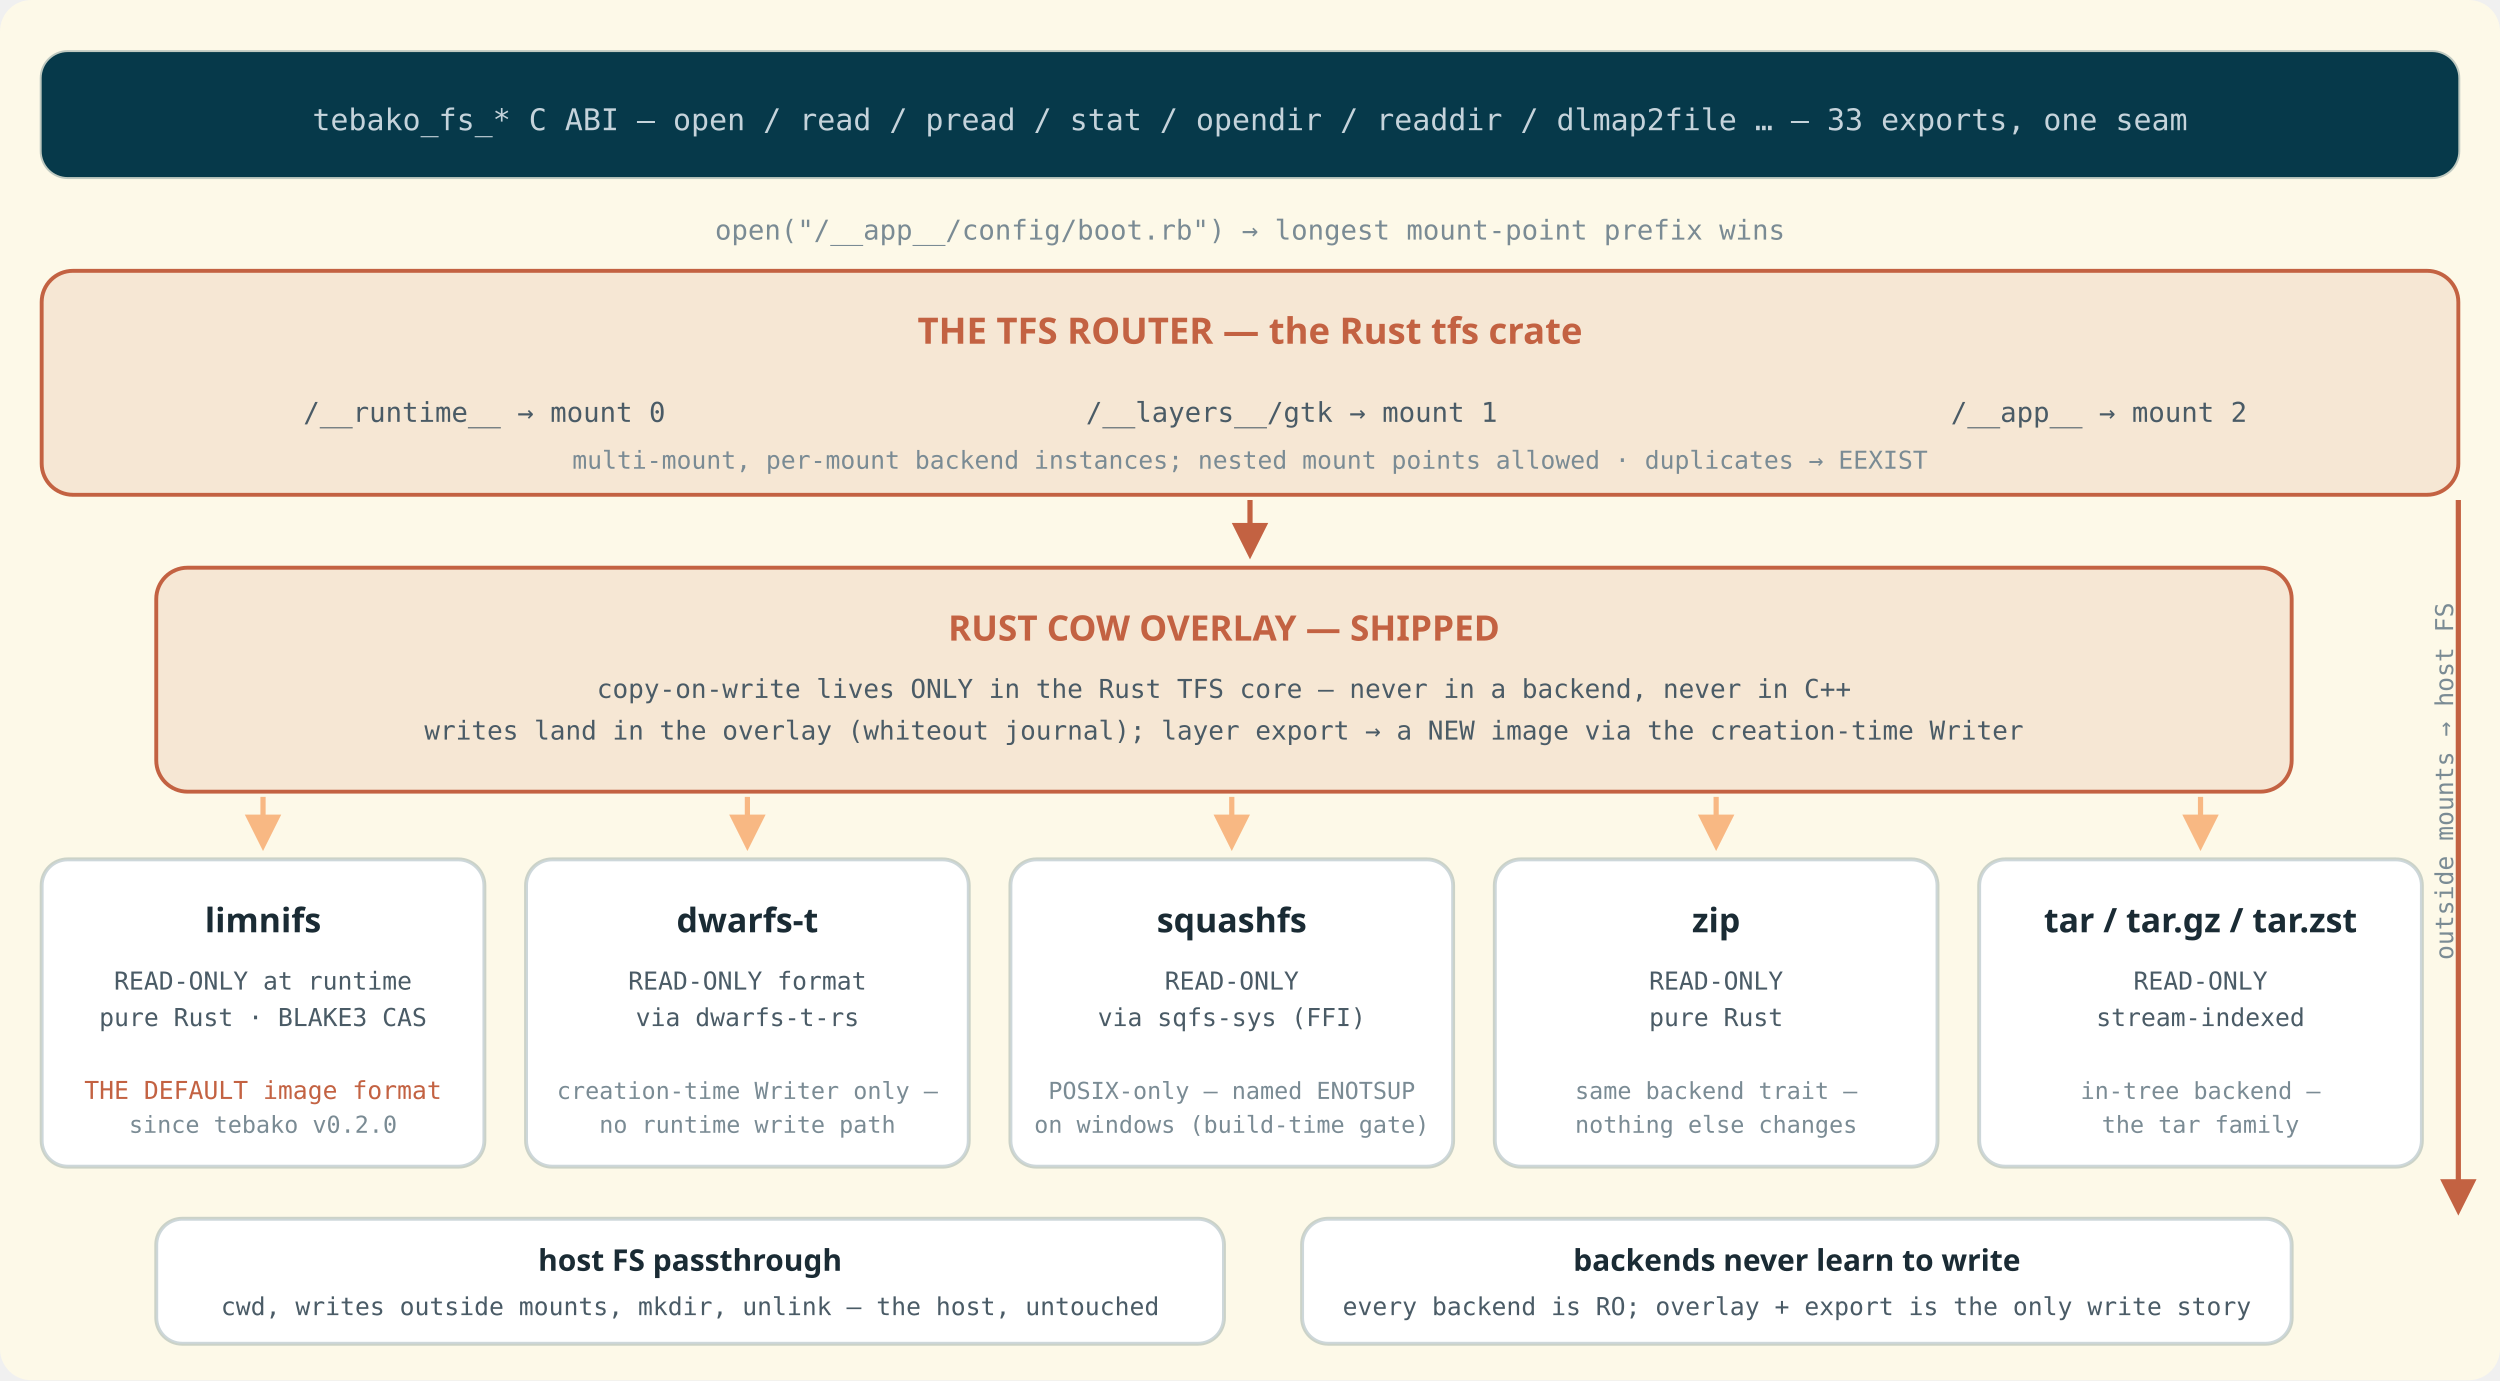
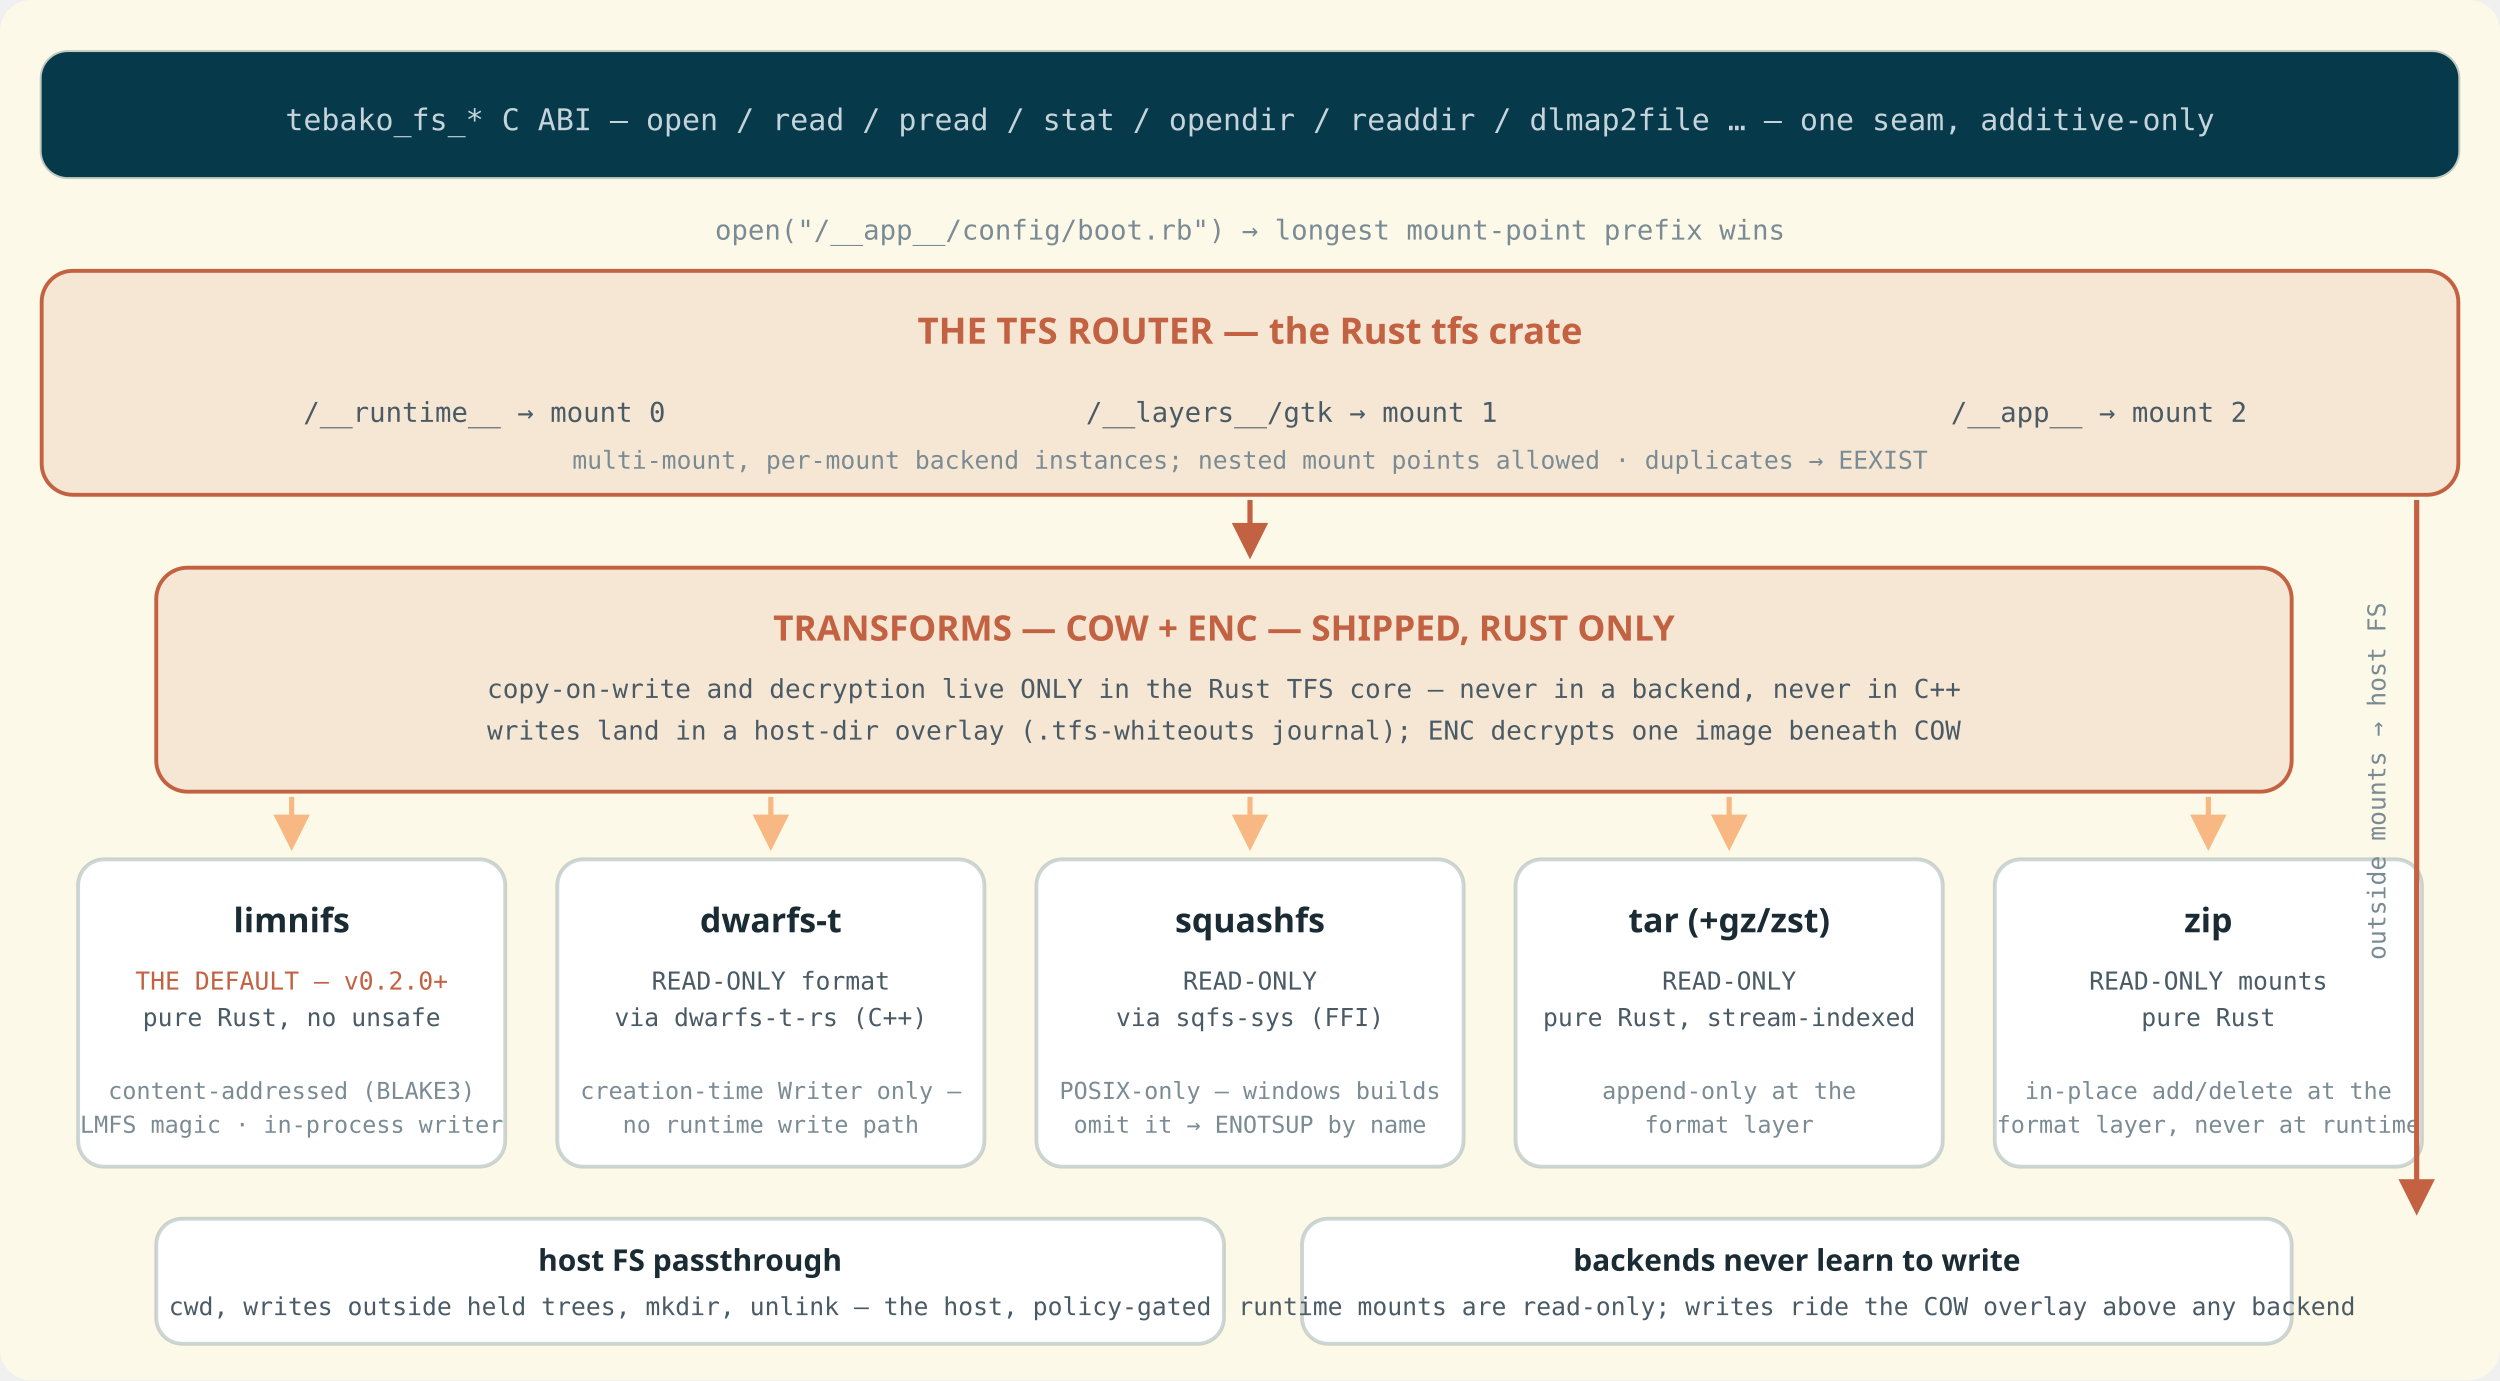
<svg xmlns="http://www.w3.org/2000/svg" viewBox="0 0 960 530" role="img" aria-labelledby="title desc">
  <style>
    .bg{fill:#fdf9e8}
    .card{fill:#ffffff;stroke:#06394a;stroke-opacity:.2;stroke-width:1.5}
    .inkbox{fill:#06394a;stroke:#06394a;stroke-opacity:.25;stroke-width:1.5}
    .acctint{fill:#c36242;fill-opacity:.12;stroke:#c36242;stroke-width:1.5}
    .golddash{fill:#f8b883;fill-opacity:.08;stroke:#f8b883;stroke-width:1.5;stroke-dasharray:6 4}
    .t1{fill:#1a2b34}
    .t2{fill:#4a5b66}
    .t3{fill:#7a8b94}
    .acc{fill:#c36242}
    .plan{fill:#a3691a}
    .mistpale{fill:#c5d3db}
    .mist{fill:#96abb8}
    .arw{stroke:#c36242;stroke-width:2}
    .arwfill{fill:#c36242}
    .arwg{stroke:#f8b883;stroke-width:2}
    .arwgfill{fill:#f8b883}
    .fd{font-family:ui-sans-serif,system-ui,sans-serif;font-weight:600}
    .fm{font-family:ui-monospace,SFMono-Regular,Menlo,Consolas,monospace}
    .fs{font-family:ui-sans-serif,system-ui,sans-serif}
    @media (prefers-color-scheme: dark){
      .bg{fill:#062a38}
      .card{fill:#0a3548;stroke:#f5edd0;stroke-opacity:.2}
      .acctint{fill:#f8b883;fill-opacity:.14;stroke:#f8b883}
      .t1{fill:#e8dfc6}
      .t2{fill:#a8b8c0}
      .t3{fill:#6a8b9a}
      .acc{fill:#f8b883}
      .plan{fill:#f8b883}
      .arw{stroke:#f8b883}
      .arwfill{fill:#f8b883}
    }
  </style>
  <defs>
    <marker id="arw" viewBox="0 0 10 10" refX="8" refY="5" markerWidth="7" markerHeight="7" orient="auto-start-reverse">
      <path d="M0 0 L10 5 L0 10 Z" class="arwfill" />
    </marker>
    <marker id="arwg" viewBox="0 0 10 10" refX="8" refY="5" markerWidth="7" markerHeight="7" orient="auto-start-reverse">
      <path d="M0 0 L10 5 L0 10 Z" class="arwgfill" />
    </marker>
  </defs>
  <rect class="bg" width="960" height="530" rx="12" />
  <g transform="translate(16, 20)">
    <rect class="inkbox" width="928" height="48" rx="10" />
-     <text x="464" y="30" text-anchor="middle" class="fm mistpale" font-size="11.5">tebako_fs_* C ABI — open / read / pread / stat / opendir / readdir / dlmap2file … — 33 exports, one seam</text>
+     <text x="464" y="30" text-anchor="middle" class="fm mistpale" font-size="11.5">tebako_fs_* C ABI — open / read / pread / stat / opendir / readdir / dlmap2file … — one seam, additive-only</text>
  </g>
  <text x="480" y="92" text-anchor="middle" class="fm t3" font-size="10.5">open("/__app__/config/boot.rb") → longest mount-point prefix wins</text>
  <g transform="translate(16, 104)">
    <rect class="acctint" width="928" height="86" rx="12" />
    <text x="464" y="28" text-anchor="middle" class="fd acc" font-size="14">THE TFS ROUTER — the Rust tfs crate</text>
    <text x="170" y="58" text-anchor="middle" class="fm t2" font-size="10.5">/__runtime__   → mount 0</text>
    <text x="480" y="58" text-anchor="middle" class="fm t2" font-size="10.5">/__layers__/gtk → mount 1</text>
    <text x="790" y="58" text-anchor="middle" class="fm t2" font-size="10.5">/__app__       → mount 2</text>
    <text x="464" y="76" text-anchor="middle" class="fm t3" font-size="9.5">multi-mount, per-mount backend instances; nested mount points allowed · duplicates → EEXIST</text>
  </g>
  <line x1="480" y1="192" x2="480" y2="212" class="arw" marker-end="url(#arw)" />
  <g transform="translate(60, 218)">
    <rect class="acctint" width="820" height="86" rx="12" />
-     <text x="410" y="28" text-anchor="middle" class="fd acc" font-size="13.5">RUST COW OVERLAY — SHIPPED</text>
-     <text x="410" y="50" text-anchor="middle" class="fm t2" font-size="10">copy-on-write lives ONLY in the Rust TFS core — never in a backend, never in C++</text>
-     <text x="410" y="66" text-anchor="middle" class="fm t2" font-size="10">writes land in the overlay (whiteout journal); layer export → a NEW image via the creation-time Writer</text>
+     <text x="410" y="28" text-anchor="middle" class="fd acc" font-size="13.5">TRANSFORMS — COW + ENC — SHIPPED, RUST ONLY</text>
+     <text x="410" y="50" text-anchor="middle" class="fm t2" font-size="10">copy-on-write and decryption live ONLY in the Rust TFS core — never in a backend, never in C++</text>
+     <text x="410" y="66" text-anchor="middle" class="fm t2" font-size="10">writes land in a host-dir overlay (.tfs-whiteouts journal); ENC decrypts one image beneath COW</text>
  </g>
-   <line x1="101" y1="306" x2="101" y2="324" class="arwg" marker-end="url(#arwg)" />
-   <line x1="287" y1="306" x2="287" y2="324" class="arwg" marker-end="url(#arwg)" />
-   <line x1="473" y1="306" x2="473" y2="324" class="arwg" marker-end="url(#arwg)" />
-   <line x1="659" y1="306" x2="659" y2="324" class="arwg" marker-end="url(#arwg)" />
-   <line x1="845" y1="306" x2="845" y2="324" class="arwg" marker-end="url(#arwg)" />
-   <g transform="translate(16, 330)">
-     <rect class="card" width="170" height="118" rx="10" />
-     <text x="85" y="28" text-anchor="middle" class="fd t1" font-size="13">limnifs</text>
-     <text x="85" y="50" text-anchor="middle" class="fm t2" font-size="9.5">READ-ONLY at runtime</text>
-     <text x="85" y="64" text-anchor="middle" class="fm t2" font-size="9.5">pure Rust · BLAKE3 CAS</text>
-     <text x="85" y="92" text-anchor="middle" class="fm acc" font-size="9.5">THE DEFAULT image format</text>
-     <text x="85" y="105" text-anchor="middle" class="fm t3" font-size="9">since tebako v0.2.0</text>
+   <line x1="112" y1="306" x2="112" y2="324" class="arwg" marker-end="url(#arwg)" />
+   <line x1="296" y1="306" x2="296" y2="324" class="arwg" marker-end="url(#arwg)" />
+   <line x1="480" y1="306" x2="480" y2="324" class="arwg" marker-end="url(#arwg)" />
+   <line x1="664" y1="306" x2="664" y2="324" class="arwg" marker-end="url(#arwg)" />
+   <line x1="848" y1="306" x2="848" y2="324" class="arwg" marker-end="url(#arwg)" />
+   <g transform="translate(30, 330)">
+     <rect class="card" width="164" height="118" rx="10" />
+     <text x="82" y="28" text-anchor="middle" class="fd t1" font-size="13">limnifs</text>
+     <text x="82" y="50" text-anchor="middle" class="fm acc" font-size="9.5">THE DEFAULT — v0.2.0+</text>
+     <text x="82" y="64" text-anchor="middle" class="fm t2" font-size="9.5">pure Rust, no unsafe</text>
+     <text x="82" y="92" text-anchor="middle" class="fm t3" font-size="9">content-addressed (BLAKE3)</text>
+     <text x="82" y="105" text-anchor="middle" class="fm t3" font-size="9">LMFS magic · in-process writer</text>
  </g>
-   <g transform="translate(202, 330)">
-     <rect class="card" width="170" height="118" rx="10" />
-     <text x="85" y="28" text-anchor="middle" class="fd t1" font-size="13">dwarfs-t</text>
-     <text x="85" y="50" text-anchor="middle" class="fm t2" font-size="9.5">READ-ONLY format</text>
-     <text x="85" y="64" text-anchor="middle" class="fm t2" font-size="9.5">via dwarfs-t-rs</text>
-     <text x="85" y="92" text-anchor="middle" class="fm t3" font-size="9">creation-time Writer only —</text>
-     <text x="85" y="105" text-anchor="middle" class="fm t3" font-size="9">no runtime write path</text>
+   <g transform="translate(214, 330)">
+     <rect class="card" width="164" height="118" rx="10" />
+     <text x="82" y="28" text-anchor="middle" class="fd t1" font-size="13">dwarfs-t</text>
+     <text x="82" y="50" text-anchor="middle" class="fm t2" font-size="9.5">READ-ONLY format</text>
+     <text x="82" y="64" text-anchor="middle" class="fm t2" font-size="9.5">via dwarfs-t-rs (C++)</text>
+     <text x="82" y="92" text-anchor="middle" class="fm t3" font-size="9">creation-time Writer only —</text>
+     <text x="82" y="105" text-anchor="middle" class="fm t3" font-size="9">no runtime write path</text>
  </g>
-   <g transform="translate(388, 330)">
-     <rect class="card" width="170" height="118" rx="10" />
-     <text x="85" y="28" text-anchor="middle" class="fd t1" font-size="13">squashfs</text>
-     <text x="85" y="50" text-anchor="middle" class="fm t2" font-size="9.5">READ-ONLY</text>
-     <text x="85" y="64" text-anchor="middle" class="fm t2" font-size="9.5">via sqfs-sys (FFI)</text>
-     <text x="85" y="92" text-anchor="middle" class="fm t3" font-size="9">POSIX-only — named ENOTSUP</text>
-     <text x="85" y="105" text-anchor="middle" class="fm t3" font-size="9">on windows (build-time gate)</text>
+   <g transform="translate(398, 330)">
+     <rect class="card" width="164" height="118" rx="10" />
+     <text x="82" y="28" text-anchor="middle" class="fd t1" font-size="13">squashfs</text>
+     <text x="82" y="50" text-anchor="middle" class="fm t2" font-size="9.5">READ-ONLY</text>
+     <text x="82" y="64" text-anchor="middle" class="fm t2" font-size="9.5">via sqfs-sys (FFI)</text>
+     <text x="82" y="92" text-anchor="middle" class="fm t3" font-size="9">POSIX-only — windows builds</text>
+     <text x="82" y="105" text-anchor="middle" class="fm t3" font-size="9">omit it → ENOTSUP by name</text>
  </g>
-   <g transform="translate(574, 330)">
-     <rect class="card" width="170" height="118" rx="10" />
-     <text x="85" y="28" text-anchor="middle" class="fd t1" font-size="13">zip</text>
-     <text x="85" y="50" text-anchor="middle" class="fm t2" font-size="9.5">READ-ONLY</text>
-     <text x="85" y="64" text-anchor="middle" class="fm t2" font-size="9.5">pure Rust</text>
-     <text x="85" y="92" text-anchor="middle" class="fm t3" font-size="9">same backend trait —</text>
-     <text x="85" y="105" text-anchor="middle" class="fm t3" font-size="9">nothing else changes</text>
+   <g transform="translate(582, 330)">
+     <rect class="card" width="164" height="118" rx="10" />
+     <text x="82" y="28" text-anchor="middle" class="fd t1" font-size="13">tar (+gz/zst)</text>
+     <text x="82" y="50" text-anchor="middle" class="fm t2" font-size="9.5">READ-ONLY</text>
+     <text x="82" y="64" text-anchor="middle" class="fm t2" font-size="9.5">pure Rust, stream-indexed</text>
+     <text x="82" y="92" text-anchor="middle" class="fm t3" font-size="9">append-only at the</text>
+     <text x="82" y="105" text-anchor="middle" class="fm t3" font-size="9">format layer</text>
  </g>
-   <g transform="translate(760, 330)">
-     <rect class="card" width="170" height="118" rx="10" />
-     <text x="85" y="28" text-anchor="middle" class="fd t1" font-size="13">tar / tar.gz / tar.zst</text>
-     <text x="85" y="50" text-anchor="middle" class="fm t2" font-size="9.5">READ-ONLY</text>
-     <text x="85" y="64" text-anchor="middle" class="fm t2" font-size="9.5">stream-indexed</text>
-     <text x="85" y="92" text-anchor="middle" class="fm t3" font-size="9">in-tree backend —</text>
-     <text x="85" y="105" text-anchor="middle" class="fm t3" font-size="9">the tar family</text>
+   <g transform="translate(766, 330)">
+     <rect class="card" width="164" height="118" rx="10" />
+     <text x="82" y="28" text-anchor="middle" class="fd t1" font-size="13">zip</text>
+     <text x="82" y="50" text-anchor="middle" class="fm t2" font-size="9.5">READ-ONLY mounts</text>
+     <text x="82" y="64" text-anchor="middle" class="fm t2" font-size="9.5">pure Rust</text>
+     <text x="82" y="92" text-anchor="middle" class="fm t3" font-size="9">in-place add/delete at the</text>
+     <text x="82" y="105" text-anchor="middle" class="fm t3" font-size="9">format layer, never at runtime</text>
  </g>
-   <path d="M944 192 L944 464" fill="none" class="arw" marker-end="url(#arw)" />
-   <text transform="rotate(-90 942 300)" x="942" y="300" text-anchor="middle" class="fm t3" font-size="9.5">outside mounts → host FS</text>
+   <path d="M928 192 L928 464" fill="none" class="arw" marker-end="url(#arw)" />
+   <text transform="rotate(-90 916 300)" x="916" y="300" text-anchor="middle" class="fm t3" font-size="9.5">outside mounts → host FS</text>
  <g transform="translate(60, 468)">
    <rect class="card" width="410" height="48" rx="10" />
    <text x="205" y="20" text-anchor="middle" class="fd t1" font-size="11.5">host FS passthrough</text>
-     <text x="205" y="37" text-anchor="middle" class="fm t2" font-size="9.5">cwd, writes outside mounts, mkdir, unlink — the host, untouched</text>
+     <text x="205" y="37" text-anchor="middle" class="fm t2" font-size="9.5">cwd, writes outside held trees, mkdir, unlink — the host, policy-gated</text>
  </g>
  <g transform="translate(500, 468)">
    <rect class="card" width="380" height="48" rx="10" />
    <text x="190" y="20" text-anchor="middle" class="fd t1" font-size="11.5">backends never learn to write</text>
-     <text x="190" y="37" text-anchor="middle" class="fm t2" font-size="9.5">every backend is RO; overlay + export is the only write story</text>
+     <text x="190" y="37" text-anchor="middle" class="fm t2" font-size="9.5">runtime mounts are read-only; writes ride the COW overlay above any backend</text>
  </g>
</svg>
